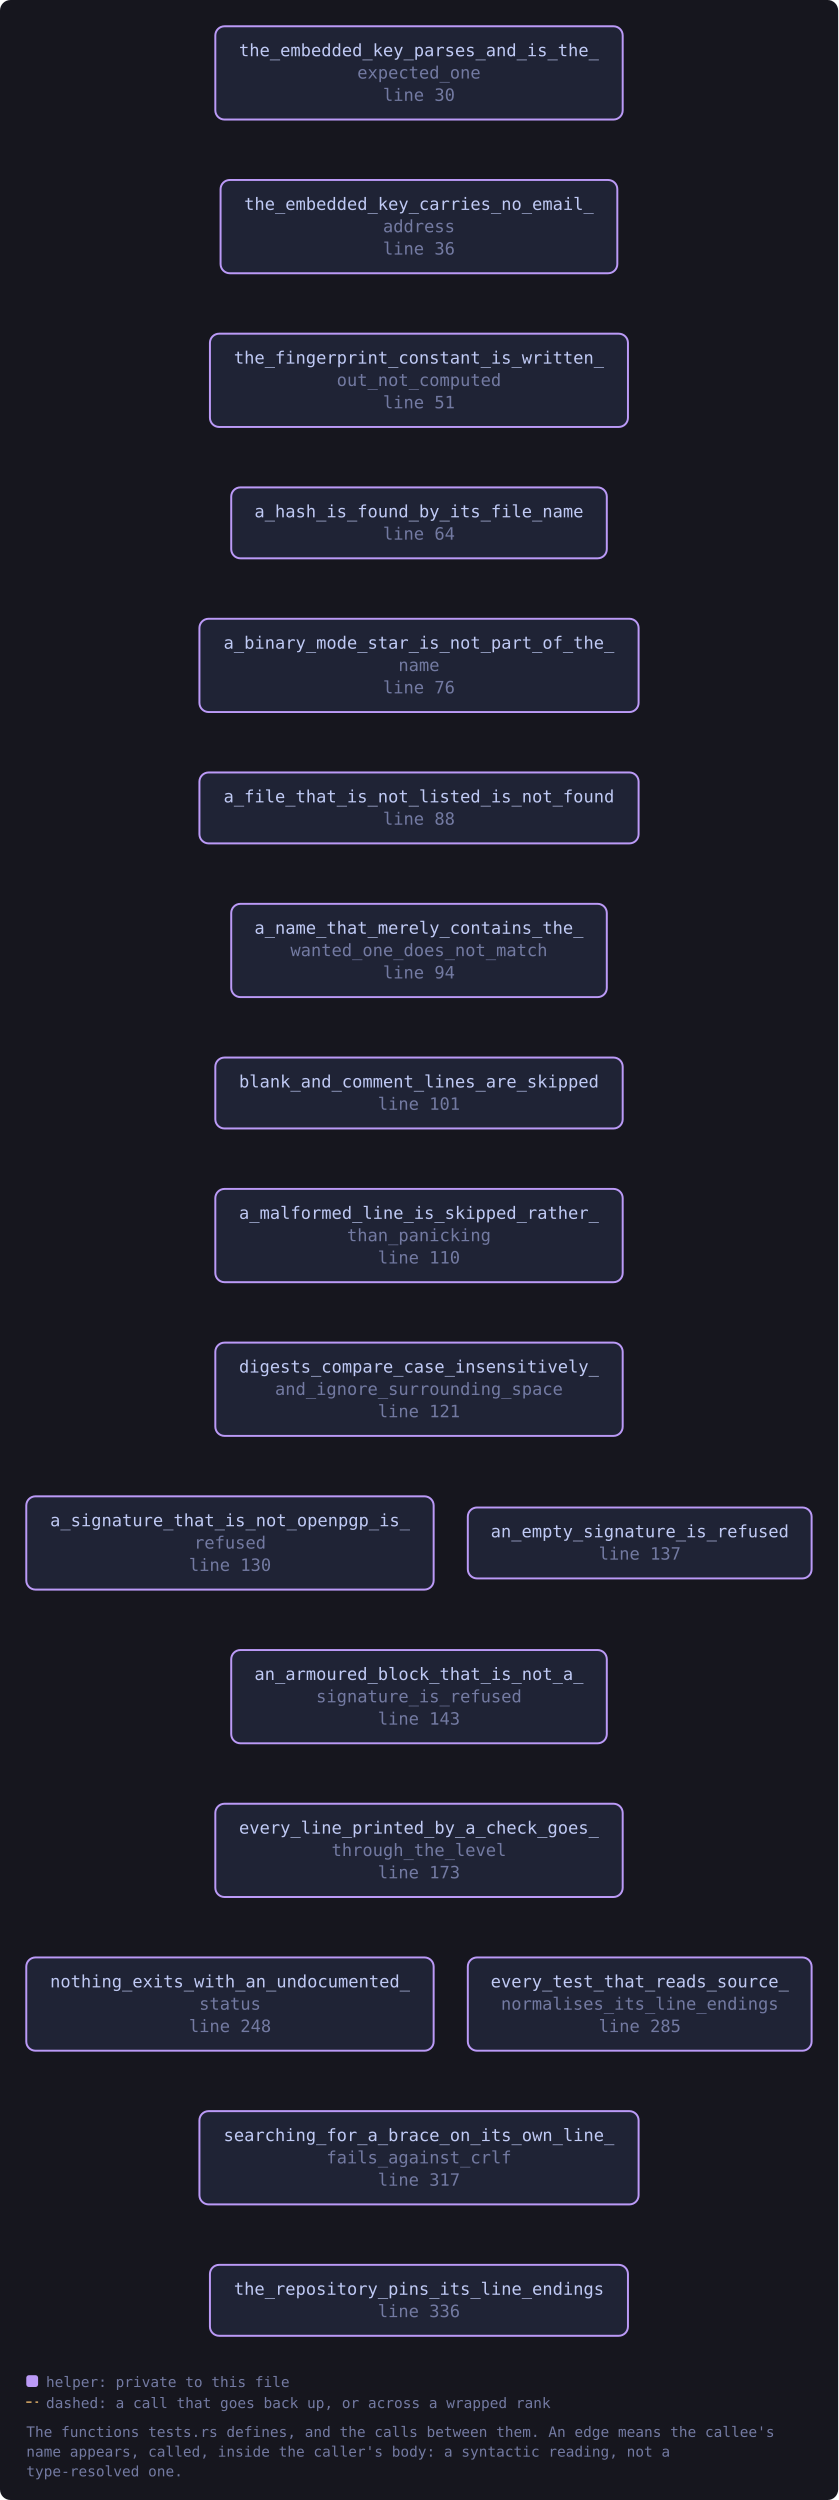
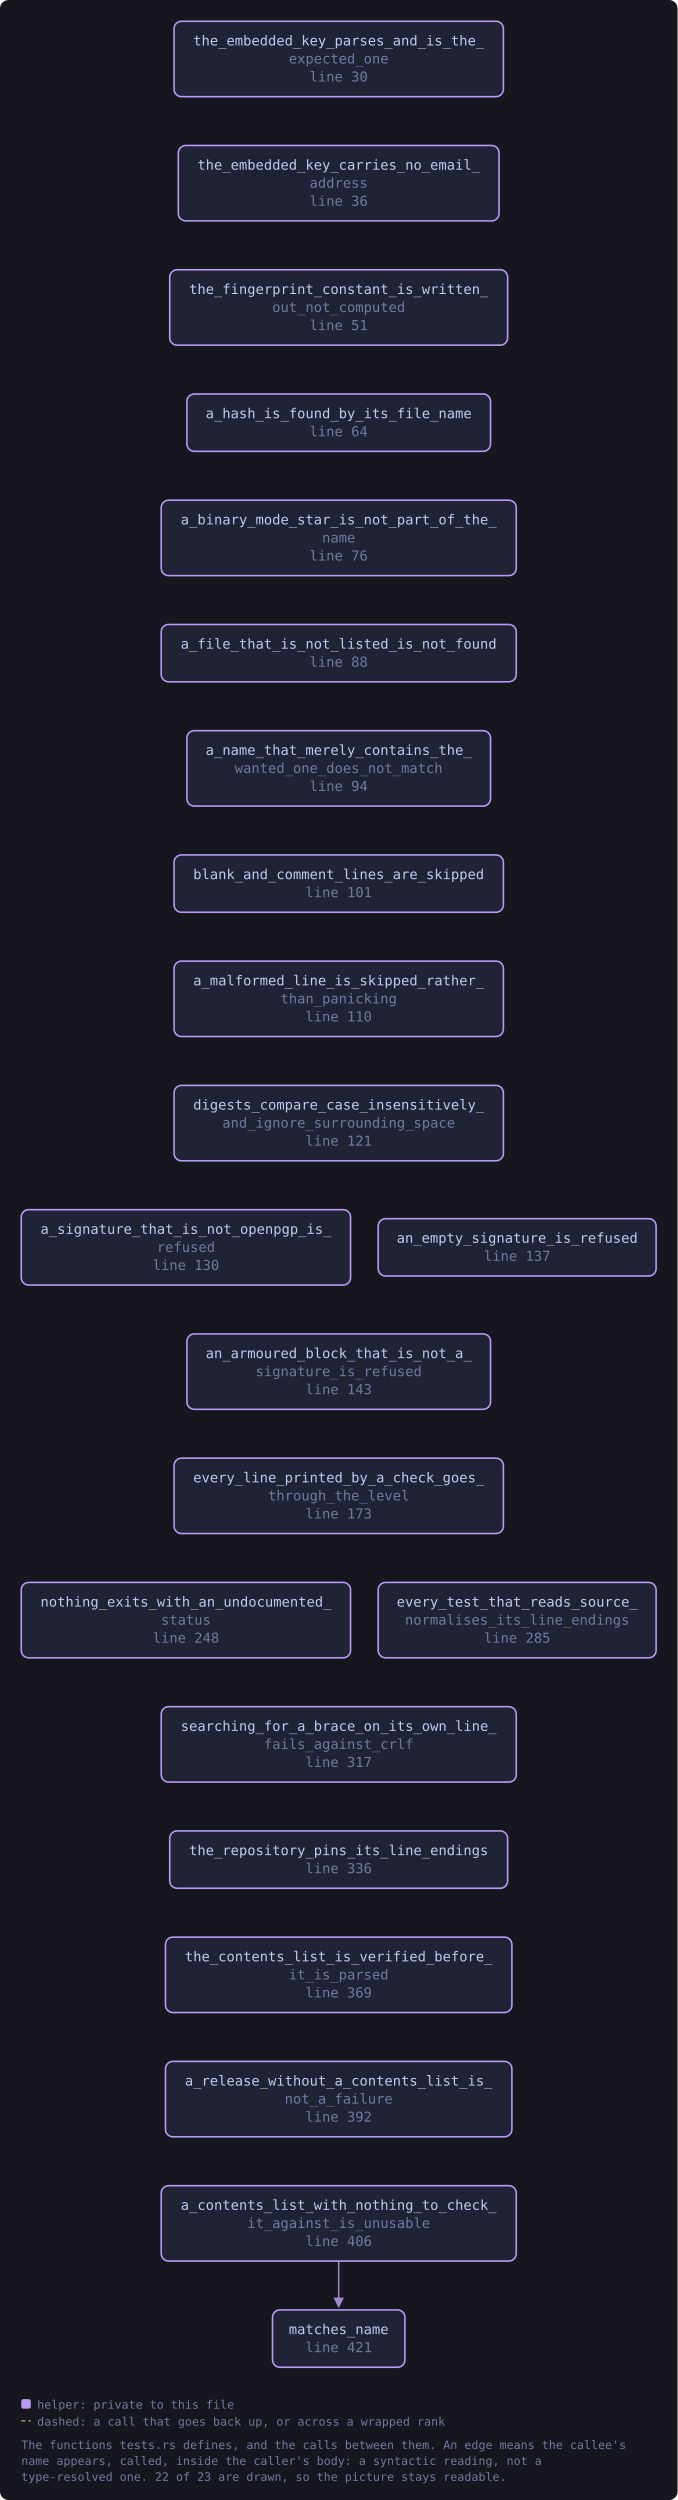
- <svg xmlns="http://www.w3.org/2000/svg" viewBox="0 0 638 1903" width="638" height="1903" style="max-width:100%;height:auto" role="img" aria-label="flowchart">
+ <svg xmlns="http://www.w3.org/2000/svg" viewBox="0 0 638 2354" width="638" height="2354" style="max-width:100%;height:auto" role="img" aria-label="flowchart">
  <defs>
    <marker id="a-muted" viewBox="0 0 8 8" refX="7" refY="4" markerWidth="7" markerHeight="7" orient="auto-start-reverse">
      <path d="M0 0 L8 4 L0 8 z" fill="var(--muted, #737aa2)" />
    </marker>
    <marker id="a-warn" viewBox="0 0 8 8" refX="7" refY="4" markerWidth="7" markerHeight="7" orient="auto-start-reverse">
      <path d="M0 0 L8 4 L0 8 z" fill="var(--warn, #e0af68)" />
    </marker>
    <marker id="a-accent" viewBox="0 0 8 8" refX="7" refY="4" markerWidth="7" markerHeight="7" orient="auto-start-reverse">
      <path d="M0 0 L8 4 L0 8 z" fill="var(--accent, #7aa2f7)" />
    </marker>
    <marker id="a-cyan" viewBox="0 0 8 8" refX="7" refY="4" markerWidth="7" markerHeight="7" orient="auto-start-reverse">
      <path d="M0 0 L8 4 L0 8 z" fill="var(--cyan, #7dcfff)" />
    </marker>
    <marker id="a-accent-2" viewBox="0 0 8 8" refX="7" refY="4" markerWidth="7" markerHeight="7" orient="auto-start-reverse">
      <path d="M0 0 L8 4 L0 8 z" fill="var(--accent-2, #bb9af7)" />
    </marker>
  </defs>
-   <rect x="0" y="0" width="638" height="1903" fill="var(--bg-inset, #16161e)" rx="8" />
+   <rect x="0" y="0" width="638" height="2354" fill="var(--bg-inset, #16161e)" rx="8" />
+   <path d="M318.9 2129.0 C 318.9 2149.0, 318.9 2155.0, 318.9 2172.0" fill="none" stroke="var(--accent-2, #bb9af7)" stroke-width="1.4" opacity="0.85" marker-end="url(#a-accent-2)" />
  <a href="https://github.com/tilas01/veilvoice/blob/main/crates/veilvoice-verify/src/tests.rs#L30" target="_blank" rel="noopener noreferrer">
    <rect x="163.9" y="20.0" width="310.1" height="71.0" rx="7" fill="var(--bg-soft, #1f2335)" stroke="var(--accent-2, #bb9af7)" stroke-width="1.5" />
    <text x="318.9" y="42.8" font-family="ui-monospace, SFMono-Regular, Menlo, Consolas, monospace" font-size="13" fill="var(--fg, #c0caf5)" text-anchor="middle">the_embedded_key_parses_and_is_the_</text>
    <text x="318.9" y="59.8" font-family="ui-monospace, SFMono-Regular, Menlo, Consolas, monospace" font-size="13" fill="var(--muted, #737aa2)" text-anchor="middle">expected_one</text>
    <text x="318.9" y="76.8" font-family="ui-monospace, SFMono-Regular, Menlo, Consolas, monospace" font-size="13" fill="var(--muted, #737aa2)" text-anchor="middle">line 30</text>
  </a>
  <a href="https://github.com/tilas01/veilvoice/blob/main/crates/veilvoice-verify/src/tests.rs#L36" target="_blank" rel="noopener noreferrer">
    <rect x="167.9" y="137.0" width="302.0" height="71.0" rx="7" fill="var(--bg-soft, #1f2335)" stroke="var(--accent-2, #bb9af7)" stroke-width="1.5" />
    <text x="318.9" y="159.8" font-family="ui-monospace, SFMono-Regular, Menlo, Consolas, monospace" font-size="13" fill="var(--fg, #c0caf5)" text-anchor="middle">the_embedded_key_carries_no_email_</text>
    <text x="318.9" y="176.8" font-family="ui-monospace, SFMono-Regular, Menlo, Consolas, monospace" font-size="13" fill="var(--muted, #737aa2)" text-anchor="middle">address</text>
    <text x="318.9" y="193.8" font-family="ui-monospace, SFMono-Regular, Menlo, Consolas, monospace" font-size="13" fill="var(--muted, #737aa2)" text-anchor="middle">line 36</text>
  </a>
  <a href="https://github.com/tilas01/veilvoice/blob/main/crates/veilvoice-verify/src/tests.rs#L51" target="_blank" rel="noopener noreferrer">
    <rect x="159.8" y="254.0" width="318.2" height="71.0" rx="7" fill="var(--bg-soft, #1f2335)" stroke="var(--accent-2, #bb9af7)" stroke-width="1.5" />
    <text x="318.9" y="276.8" font-family="ui-monospace, SFMono-Regular, Menlo, Consolas, monospace" font-size="13" fill="var(--fg, #c0caf5)" text-anchor="middle">the_fingerprint_constant_is_written_</text>
    <text x="318.9" y="293.8" font-family="ui-monospace, SFMono-Regular, Menlo, Consolas, monospace" font-size="13" fill="var(--muted, #737aa2)" text-anchor="middle">out_not_computed</text>
    <text x="318.9" y="310.8" font-family="ui-monospace, SFMono-Regular, Menlo, Consolas, monospace" font-size="13" fill="var(--muted, #737aa2)" text-anchor="middle">line 51</text>
  </a>
  <a href="https://github.com/tilas01/veilvoice/blob/main/crates/veilvoice-verify/src/tests.rs#L64" target="_blank" rel="noopener noreferrer">
    <rect x="176.0" y="371.0" width="285.9" height="54.0" rx="7" fill="var(--bg-soft, #1f2335)" stroke="var(--accent-2, #bb9af7)" stroke-width="1.5" />
    <text x="318.9" y="393.8" font-family="ui-monospace, SFMono-Regular, Menlo, Consolas, monospace" font-size="13" fill="var(--fg, #c0caf5)" text-anchor="middle">a_hash_is_found_by_its_file_name</text>
    <text x="318.9" y="410.8" font-family="ui-monospace, SFMono-Regular, Menlo, Consolas, monospace" font-size="13" fill="var(--muted, #737aa2)" text-anchor="middle">line 64</text>
  </a>
  <a href="https://github.com/tilas01/veilvoice/blob/main/crates/veilvoice-verify/src/tests.rs#L76" target="_blank" rel="noopener noreferrer">
    <rect x="151.8" y="471.0" width="334.3" height="71.0" rx="7" fill="var(--bg-soft, #1f2335)" stroke="var(--accent-2, #bb9af7)" stroke-width="1.5" />
    <text x="318.9" y="493.8" font-family="ui-monospace, SFMono-Regular, Menlo, Consolas, monospace" font-size="13" fill="var(--fg, #c0caf5)" text-anchor="middle">a_binary_mode_star_is_not_part_of_the_</text>
    <text x="318.9" y="510.8" font-family="ui-monospace, SFMono-Regular, Menlo, Consolas, monospace" font-size="13" fill="var(--muted, #737aa2)" text-anchor="middle">name</text>
    <text x="318.9" y="527.8" font-family="ui-monospace, SFMono-Regular, Menlo, Consolas, monospace" font-size="13" fill="var(--muted, #737aa2)" text-anchor="middle">line 76</text>
  </a>
  <a href="https://github.com/tilas01/veilvoice/blob/main/crates/veilvoice-verify/src/tests.rs#L88" target="_blank" rel="noopener noreferrer">
    <rect x="151.8" y="588.0" width="334.3" height="54.0" rx="7" fill="var(--bg-soft, #1f2335)" stroke="var(--accent-2, #bb9af7)" stroke-width="1.5" />
    <text x="318.9" y="610.8" font-family="ui-monospace, SFMono-Regular, Menlo, Consolas, monospace" font-size="13" fill="var(--fg, #c0caf5)" text-anchor="middle">a_file_that_is_not_listed_is_not_found</text>
    <text x="318.9" y="627.8" font-family="ui-monospace, SFMono-Regular, Menlo, Consolas, monospace" font-size="13" fill="var(--muted, #737aa2)" text-anchor="middle">line 88</text>
  </a>
  <a href="https://github.com/tilas01/veilvoice/blob/main/crates/veilvoice-verify/src/tests.rs#L94" target="_blank" rel="noopener noreferrer">
    <rect x="176.0" y="688.0" width="285.9" height="71.0" rx="7" fill="var(--bg-soft, #1f2335)" stroke="var(--accent-2, #bb9af7)" stroke-width="1.5" />
    <text x="318.9" y="710.8" font-family="ui-monospace, SFMono-Regular, Menlo, Consolas, monospace" font-size="13" fill="var(--fg, #c0caf5)" text-anchor="middle">a_name_that_merely_contains_the_</text>
    <text x="318.9" y="727.8" font-family="ui-monospace, SFMono-Regular, Menlo, Consolas, monospace" font-size="13" fill="var(--muted, #737aa2)" text-anchor="middle">wanted_one_does_not_match</text>
    <text x="318.9" y="744.8" font-family="ui-monospace, SFMono-Regular, Menlo, Consolas, monospace" font-size="13" fill="var(--muted, #737aa2)" text-anchor="middle">line 94</text>
  </a>
  <a href="https://github.com/tilas01/veilvoice/blob/main/crates/veilvoice-verify/src/tests.rs#L101" target="_blank" rel="noopener noreferrer">
    <rect x="163.9" y="805.0" width="310.1" height="54.0" rx="7" fill="var(--bg-soft, #1f2335)" stroke="var(--accent-2, #bb9af7)" stroke-width="1.5" />
    <text x="318.9" y="827.8" font-family="ui-monospace, SFMono-Regular, Menlo, Consolas, monospace" font-size="13" fill="var(--fg, #c0caf5)" text-anchor="middle">blank_and_comment_lines_are_skipped</text>
    <text x="318.9" y="844.8" font-family="ui-monospace, SFMono-Regular, Menlo, Consolas, monospace" font-size="13" fill="var(--muted, #737aa2)" text-anchor="middle">line 101</text>
  </a>
  <a href="https://github.com/tilas01/veilvoice/blob/main/crates/veilvoice-verify/src/tests.rs#L110" target="_blank" rel="noopener noreferrer">
    <rect x="163.9" y="905.0" width="310.1" height="71.0" rx="7" fill="var(--bg-soft, #1f2335)" stroke="var(--accent-2, #bb9af7)" stroke-width="1.5" />
    <text x="318.9" y="927.8" font-family="ui-monospace, SFMono-Regular, Menlo, Consolas, monospace" font-size="13" fill="var(--fg, #c0caf5)" text-anchor="middle">a_malformed_line_is_skipped_rather_</text>
    <text x="318.9" y="944.8" font-family="ui-monospace, SFMono-Regular, Menlo, Consolas, monospace" font-size="13" fill="var(--muted, #737aa2)" text-anchor="middle">than_panicking</text>
    <text x="318.9" y="961.8" font-family="ui-monospace, SFMono-Regular, Menlo, Consolas, monospace" font-size="13" fill="var(--muted, #737aa2)" text-anchor="middle">line 110</text>
  </a>
  <a href="https://github.com/tilas01/veilvoice/blob/main/crates/veilvoice-verify/src/tests.rs#L121" target="_blank" rel="noopener noreferrer">
    <rect x="163.9" y="1022.0" width="310.1" height="71.0" rx="7" fill="var(--bg-soft, #1f2335)" stroke="var(--accent-2, #bb9af7)" stroke-width="1.5" />
    <text x="318.9" y="1044.8" font-family="ui-monospace, SFMono-Regular, Menlo, Consolas, monospace" font-size="13" fill="var(--fg, #c0caf5)" text-anchor="middle">digests_compare_case_insensitively_</text>
    <text x="318.9" y="1061.8" font-family="ui-monospace, SFMono-Regular, Menlo, Consolas, monospace" font-size="13" fill="var(--muted, #737aa2)" text-anchor="middle">and_ignore_surrounding_space</text>
    <text x="318.9" y="1078.8" font-family="ui-monospace, SFMono-Regular, Menlo, Consolas, monospace" font-size="13" fill="var(--muted, #737aa2)" text-anchor="middle">line 121</text>
  </a>
  <a href="https://github.com/tilas01/veilvoice/blob/main/crates/veilvoice-verify/src/tests.rs#L130" target="_blank" rel="noopener noreferrer">
    <rect x="20.0" y="1139.0" width="310.1" height="71.0" rx="7" fill="var(--bg-soft, #1f2335)" stroke="var(--accent-2, #bb9af7)" stroke-width="1.5" />
    <text x="175.1" y="1161.8" font-family="ui-monospace, SFMono-Regular, Menlo, Consolas, monospace" font-size="13" fill="var(--fg, #c0caf5)" text-anchor="middle">a_signature_that_is_not_openpgp_is_</text>
    <text x="175.1" y="1178.8" font-family="ui-monospace, SFMono-Regular, Menlo, Consolas, monospace" font-size="13" fill="var(--muted, #737aa2)" text-anchor="middle">refused</text>
    <text x="175.1" y="1195.8" font-family="ui-monospace, SFMono-Regular, Menlo, Consolas, monospace" font-size="13" fill="var(--muted, #737aa2)" text-anchor="middle">line 130</text>
  </a>
  <a href="https://github.com/tilas01/veilvoice/blob/main/crates/veilvoice-verify/src/tests.rs#L137" target="_blank" rel="noopener noreferrer">
    <rect x="356.1" y="1147.5" width="261.7" height="54.0" rx="7" fill="var(--bg-soft, #1f2335)" stroke="var(--accent-2, #bb9af7)" stroke-width="1.5" />
    <text x="487.0" y="1170.2" font-family="ui-monospace, SFMono-Regular, Menlo, Consolas, monospace" font-size="13" fill="var(--fg, #c0caf5)" text-anchor="middle">an_empty_signature_is_refused</text>
    <text x="487.0" y="1187.2" font-family="ui-monospace, SFMono-Regular, Menlo, Consolas, monospace" font-size="13" fill="var(--muted, #737aa2)" text-anchor="middle">line 137</text>
  </a>
  <a href="https://github.com/tilas01/veilvoice/blob/main/crates/veilvoice-verify/src/tests.rs#L143" target="_blank" rel="noopener noreferrer">
    <rect x="176.0" y="1256.0" width="285.9" height="71.0" rx="7" fill="var(--bg-soft, #1f2335)" stroke="var(--accent-2, #bb9af7)" stroke-width="1.5" />
    <text x="318.9" y="1278.8" font-family="ui-monospace, SFMono-Regular, Menlo, Consolas, monospace" font-size="13" fill="var(--fg, #c0caf5)" text-anchor="middle">an_armoured_block_that_is_not_a_</text>
    <text x="318.9" y="1295.8" font-family="ui-monospace, SFMono-Regular, Menlo, Consolas, monospace" font-size="13" fill="var(--muted, #737aa2)" text-anchor="middle">signature_is_refused</text>
    <text x="318.9" y="1312.8" font-family="ui-monospace, SFMono-Regular, Menlo, Consolas, monospace" font-size="13" fill="var(--muted, #737aa2)" text-anchor="middle">line 143</text>
  </a>
  <a href="https://github.com/tilas01/veilvoice/blob/main/crates/veilvoice-verify/src/tests.rs#L173" target="_blank" rel="noopener noreferrer">
    <rect x="163.9" y="1373.0" width="310.1" height="71.0" rx="7" fill="var(--bg-soft, #1f2335)" stroke="var(--accent-2, #bb9af7)" stroke-width="1.5" />
    <text x="318.9" y="1395.8" font-family="ui-monospace, SFMono-Regular, Menlo, Consolas, monospace" font-size="13" fill="var(--fg, #c0caf5)" text-anchor="middle">every_line_printed_by_a_check_goes_</text>
    <text x="318.9" y="1412.8" font-family="ui-monospace, SFMono-Regular, Menlo, Consolas, monospace" font-size="13" fill="var(--muted, #737aa2)" text-anchor="middle">through_the_level</text>
    <text x="318.9" y="1429.8" font-family="ui-monospace, SFMono-Regular, Menlo, Consolas, monospace" font-size="13" fill="var(--muted, #737aa2)" text-anchor="middle">line 173</text>
  </a>
  <a href="https://github.com/tilas01/veilvoice/blob/main/crates/veilvoice-verify/src/tests.rs#L248" target="_blank" rel="noopener noreferrer">
    <rect x="20.0" y="1490.0" width="310.1" height="71.0" rx="7" fill="var(--bg-soft, #1f2335)" stroke="var(--accent-2, #bb9af7)" stroke-width="1.5" />
    <text x="175.1" y="1512.8" font-family="ui-monospace, SFMono-Regular, Menlo, Consolas, monospace" font-size="13" fill="var(--fg, #c0caf5)" text-anchor="middle">nothing_exits_with_an_undocumented_</text>
    <text x="175.1" y="1529.8" font-family="ui-monospace, SFMono-Regular, Menlo, Consolas, monospace" font-size="13" fill="var(--muted, #737aa2)" text-anchor="middle">status</text>
    <text x="175.1" y="1546.8" font-family="ui-monospace, SFMono-Regular, Menlo, Consolas, monospace" font-size="13" fill="var(--muted, #737aa2)" text-anchor="middle">line 248</text>
  </a>
  <a href="https://github.com/tilas01/veilvoice/blob/main/crates/veilvoice-verify/src/tests.rs#L285" target="_blank" rel="noopener noreferrer">
    <rect x="356.1" y="1490.0" width="261.7" height="71.0" rx="7" fill="var(--bg-soft, #1f2335)" stroke="var(--accent-2, #bb9af7)" stroke-width="1.5" />
    <text x="487.0" y="1512.8" font-family="ui-monospace, SFMono-Regular, Menlo, Consolas, monospace" font-size="13" fill="var(--fg, #c0caf5)" text-anchor="middle">every_test_that_reads_source_</text>
    <text x="487.0" y="1529.8" font-family="ui-monospace, SFMono-Regular, Menlo, Consolas, monospace" font-size="13" fill="var(--muted, #737aa2)" text-anchor="middle">normalises_its_line_endings</text>
    <text x="487.0" y="1546.8" font-family="ui-monospace, SFMono-Regular, Menlo, Consolas, monospace" font-size="13" fill="var(--muted, #737aa2)" text-anchor="middle">line 285</text>
  </a>
  <a href="https://github.com/tilas01/veilvoice/blob/main/crates/veilvoice-verify/src/tests.rs#L317" target="_blank" rel="noopener noreferrer">
    <rect x="151.8" y="1607.0" width="334.3" height="71.0" rx="7" fill="var(--bg-soft, #1f2335)" stroke="var(--accent-2, #bb9af7)" stroke-width="1.5" />
    <text x="318.9" y="1629.8" font-family="ui-monospace, SFMono-Regular, Menlo, Consolas, monospace" font-size="13" fill="var(--fg, #c0caf5)" text-anchor="middle">searching_for_a_brace_on_its_own_line_</text>
    <text x="318.9" y="1646.8" font-family="ui-monospace, SFMono-Regular, Menlo, Consolas, monospace" font-size="13" fill="var(--muted, #737aa2)" text-anchor="middle">fails_against_crlf</text>
    <text x="318.9" y="1663.8" font-family="ui-monospace, SFMono-Regular, Menlo, Consolas, monospace" font-size="13" fill="var(--muted, #737aa2)" text-anchor="middle">line 317</text>
  </a>
  <a href="https://github.com/tilas01/veilvoice/blob/main/crates/veilvoice-verify/src/tests.rs#L336" target="_blank" rel="noopener noreferrer">
    <rect x="159.8" y="1724.0" width="318.2" height="54.0" rx="7" fill="var(--bg-soft, #1f2335)" stroke="var(--accent-2, #bb9af7)" stroke-width="1.5" />
    <text x="318.9" y="1746.8" font-family="ui-monospace, SFMono-Regular, Menlo, Consolas, monospace" font-size="13" fill="var(--fg, #c0caf5)" text-anchor="middle">the_repository_pins_its_line_endings</text>
    <text x="318.9" y="1763.8" font-family="ui-monospace, SFMono-Regular, Menlo, Consolas, monospace" font-size="13" fill="var(--muted, #737aa2)" text-anchor="middle">line 336</text>
  </a>
-   <rect x="20.0" y="1808.0" width="9" height="9" rx="2" fill="var(--accent-2, #bb9af7)" />
-   <text x="35.0" y="1817.0" font-family="ui-monospace, SFMono-Regular, Menlo, Consolas, monospace" font-size="11" fill="var(--muted, #737aa2)">helper: private to this file</text>
-   <path d="M20.0 1828.5 L29.0 1828.5" stroke="var(--warn, #e0af68)" stroke-width="1.1" stroke-dasharray="4 3" />
-   <text x="35.0" y="1833.0" font-family="ui-monospace, SFMono-Regular, Menlo, Consolas, monospace" font-size="11" fill="var(--muted, #737aa2)">dashed: a call that goes back up, or across a wrapped rank</text>
-   <text x="20.0" y="1855.0" font-family="ui-monospace, SFMono-Regular, Menlo, Consolas, monospace" font-size="11" fill="var(--muted, #737aa2)">The functions tests.rs defines, and the calls between them. An edge means the callee's</text>
-   <text x="20.0" y="1870.0" font-family="ui-monospace, SFMono-Regular, Menlo, Consolas, monospace" font-size="11" fill="var(--muted, #737aa2)">name appears, called, inside the caller's body: a syntactic reading, not a</text>
-   <text x="20.0" y="1885.0" font-family="ui-monospace, SFMono-Regular, Menlo, Consolas, monospace" font-size="11" fill="var(--muted, #737aa2)">type-resolved one.</text>
+   <a href="https://github.com/tilas01/veilvoice/blob/main/crates/veilvoice-verify/src/tests.rs#L369" target="_blank" rel="noopener noreferrer">
+     <rect x="155.8" y="1824.0" width="326.2" height="71.0" rx="7" fill="var(--bg-soft, #1f2335)" stroke="var(--accent-2, #bb9af7)" stroke-width="1.5" />
+     <text x="318.9" y="1846.8" font-family="ui-monospace, SFMono-Regular, Menlo, Consolas, monospace" font-size="13" fill="var(--fg, #c0caf5)" text-anchor="middle">the_contents_list_is_verified_before_</text>
+     <text x="318.9" y="1863.8" font-family="ui-monospace, SFMono-Regular, Menlo, Consolas, monospace" font-size="13" fill="var(--muted, #737aa2)" text-anchor="middle">it_is_parsed</text>
+     <text x="318.9" y="1880.8" font-family="ui-monospace, SFMono-Regular, Menlo, Consolas, monospace" font-size="13" fill="var(--muted, #737aa2)" text-anchor="middle">line 369</text>
+   </a>
+   <a href="https://github.com/tilas01/veilvoice/blob/main/crates/veilvoice-verify/src/tests.rs#L392" target="_blank" rel="noopener noreferrer">
+     <rect x="155.8" y="1941.0" width="326.2" height="71.0" rx="7" fill="var(--bg-soft, #1f2335)" stroke="var(--accent-2, #bb9af7)" stroke-width="1.5" />
+     <text x="318.9" y="1963.8" font-family="ui-monospace, SFMono-Regular, Menlo, Consolas, monospace" font-size="13" fill="var(--fg, #c0caf5)" text-anchor="middle">a_release_without_a_contents_list_is_</text>
+     <text x="318.9" y="1980.8" font-family="ui-monospace, SFMono-Regular, Menlo, Consolas, monospace" font-size="13" fill="var(--muted, #737aa2)" text-anchor="middle">not_a_failure</text>
+     <text x="318.9" y="1997.8" font-family="ui-monospace, SFMono-Regular, Menlo, Consolas, monospace" font-size="13" fill="var(--muted, #737aa2)" text-anchor="middle">line 392</text>
+   </a>
+   <a href="https://github.com/tilas01/veilvoice/blob/main/crates/veilvoice-verify/src/tests.rs#L406" target="_blank" rel="noopener noreferrer">
+     <rect x="151.8" y="2058.0" width="334.3" height="71.0" rx="7" fill="var(--bg-soft, #1f2335)" stroke="var(--accent-2, #bb9af7)" stroke-width="1.5" />
+     <text x="318.9" y="2080.8" font-family="ui-monospace, SFMono-Regular, Menlo, Consolas, monospace" font-size="13" fill="var(--fg, #c0caf5)" text-anchor="middle">a_contents_list_with_nothing_to_check_</text>
+     <text x="318.9" y="2097.8" font-family="ui-monospace, SFMono-Regular, Menlo, Consolas, monospace" font-size="13" fill="var(--muted, #737aa2)" text-anchor="middle">it_against_is_unusable</text>
+     <text x="318.9" y="2114.8" font-family="ui-monospace, SFMono-Regular, Menlo, Consolas, monospace" font-size="13" fill="var(--muted, #737aa2)" text-anchor="middle">line 406</text>
+   </a>
+   <a href="https://github.com/tilas01/veilvoice/blob/main/crates/veilvoice-verify/src/tests.rs#L421" target="_blank" rel="noopener noreferrer">
+     <rect x="256.6" y="2175.0" width="124.7" height="54.0" rx="7" fill="var(--bg-soft, #1f2335)" stroke="var(--accent-2, #bb9af7)" stroke-width="1.5" />
+     <text x="318.9" y="2197.8" font-family="ui-monospace, SFMono-Regular, Menlo, Consolas, monospace" font-size="13" fill="var(--fg, #c0caf5)" text-anchor="middle">matches_name</text>
+     <text x="318.9" y="2214.8" font-family="ui-monospace, SFMono-Regular, Menlo, Consolas, monospace" font-size="13" fill="var(--muted, #737aa2)" text-anchor="middle">line 421</text>
+   </a>
+   <rect x="20.0" y="2259.0" width="9" height="9" rx="2" fill="var(--accent-2, #bb9af7)" />
+   <text x="35.0" y="2268.0" font-family="ui-monospace, SFMono-Regular, Menlo, Consolas, monospace" font-size="11" fill="var(--muted, #737aa2)">helper: private to this file</text>
+   <path d="M20.0 2279.5 L29.0 2279.5" stroke="var(--warn, #e0af68)" stroke-width="1.1" stroke-dasharray="4 3" />
+   <text x="35.0" y="2284.0" font-family="ui-monospace, SFMono-Regular, Menlo, Consolas, monospace" font-size="11" fill="var(--muted, #737aa2)">dashed: a call that goes back up, or across a wrapped rank</text>
+   <text x="20.0" y="2306.0" font-family="ui-monospace, SFMono-Regular, Menlo, Consolas, monospace" font-size="11" fill="var(--muted, #737aa2)">The functions tests.rs defines, and the calls between them. An edge means the callee's</text>
+   <text x="20.0" y="2321.0" font-family="ui-monospace, SFMono-Regular, Menlo, Consolas, monospace" font-size="11" fill="var(--muted, #737aa2)">name appears, called, inside the caller's body: a syntactic reading, not a</text>
+   <text x="20.0" y="2336.0" font-family="ui-monospace, SFMono-Regular, Menlo, Consolas, monospace" font-size="11" fill="var(--muted, #737aa2)">type-resolved one. 22 of 23 are drawn, so the picture stays readable.</text>
</svg>
